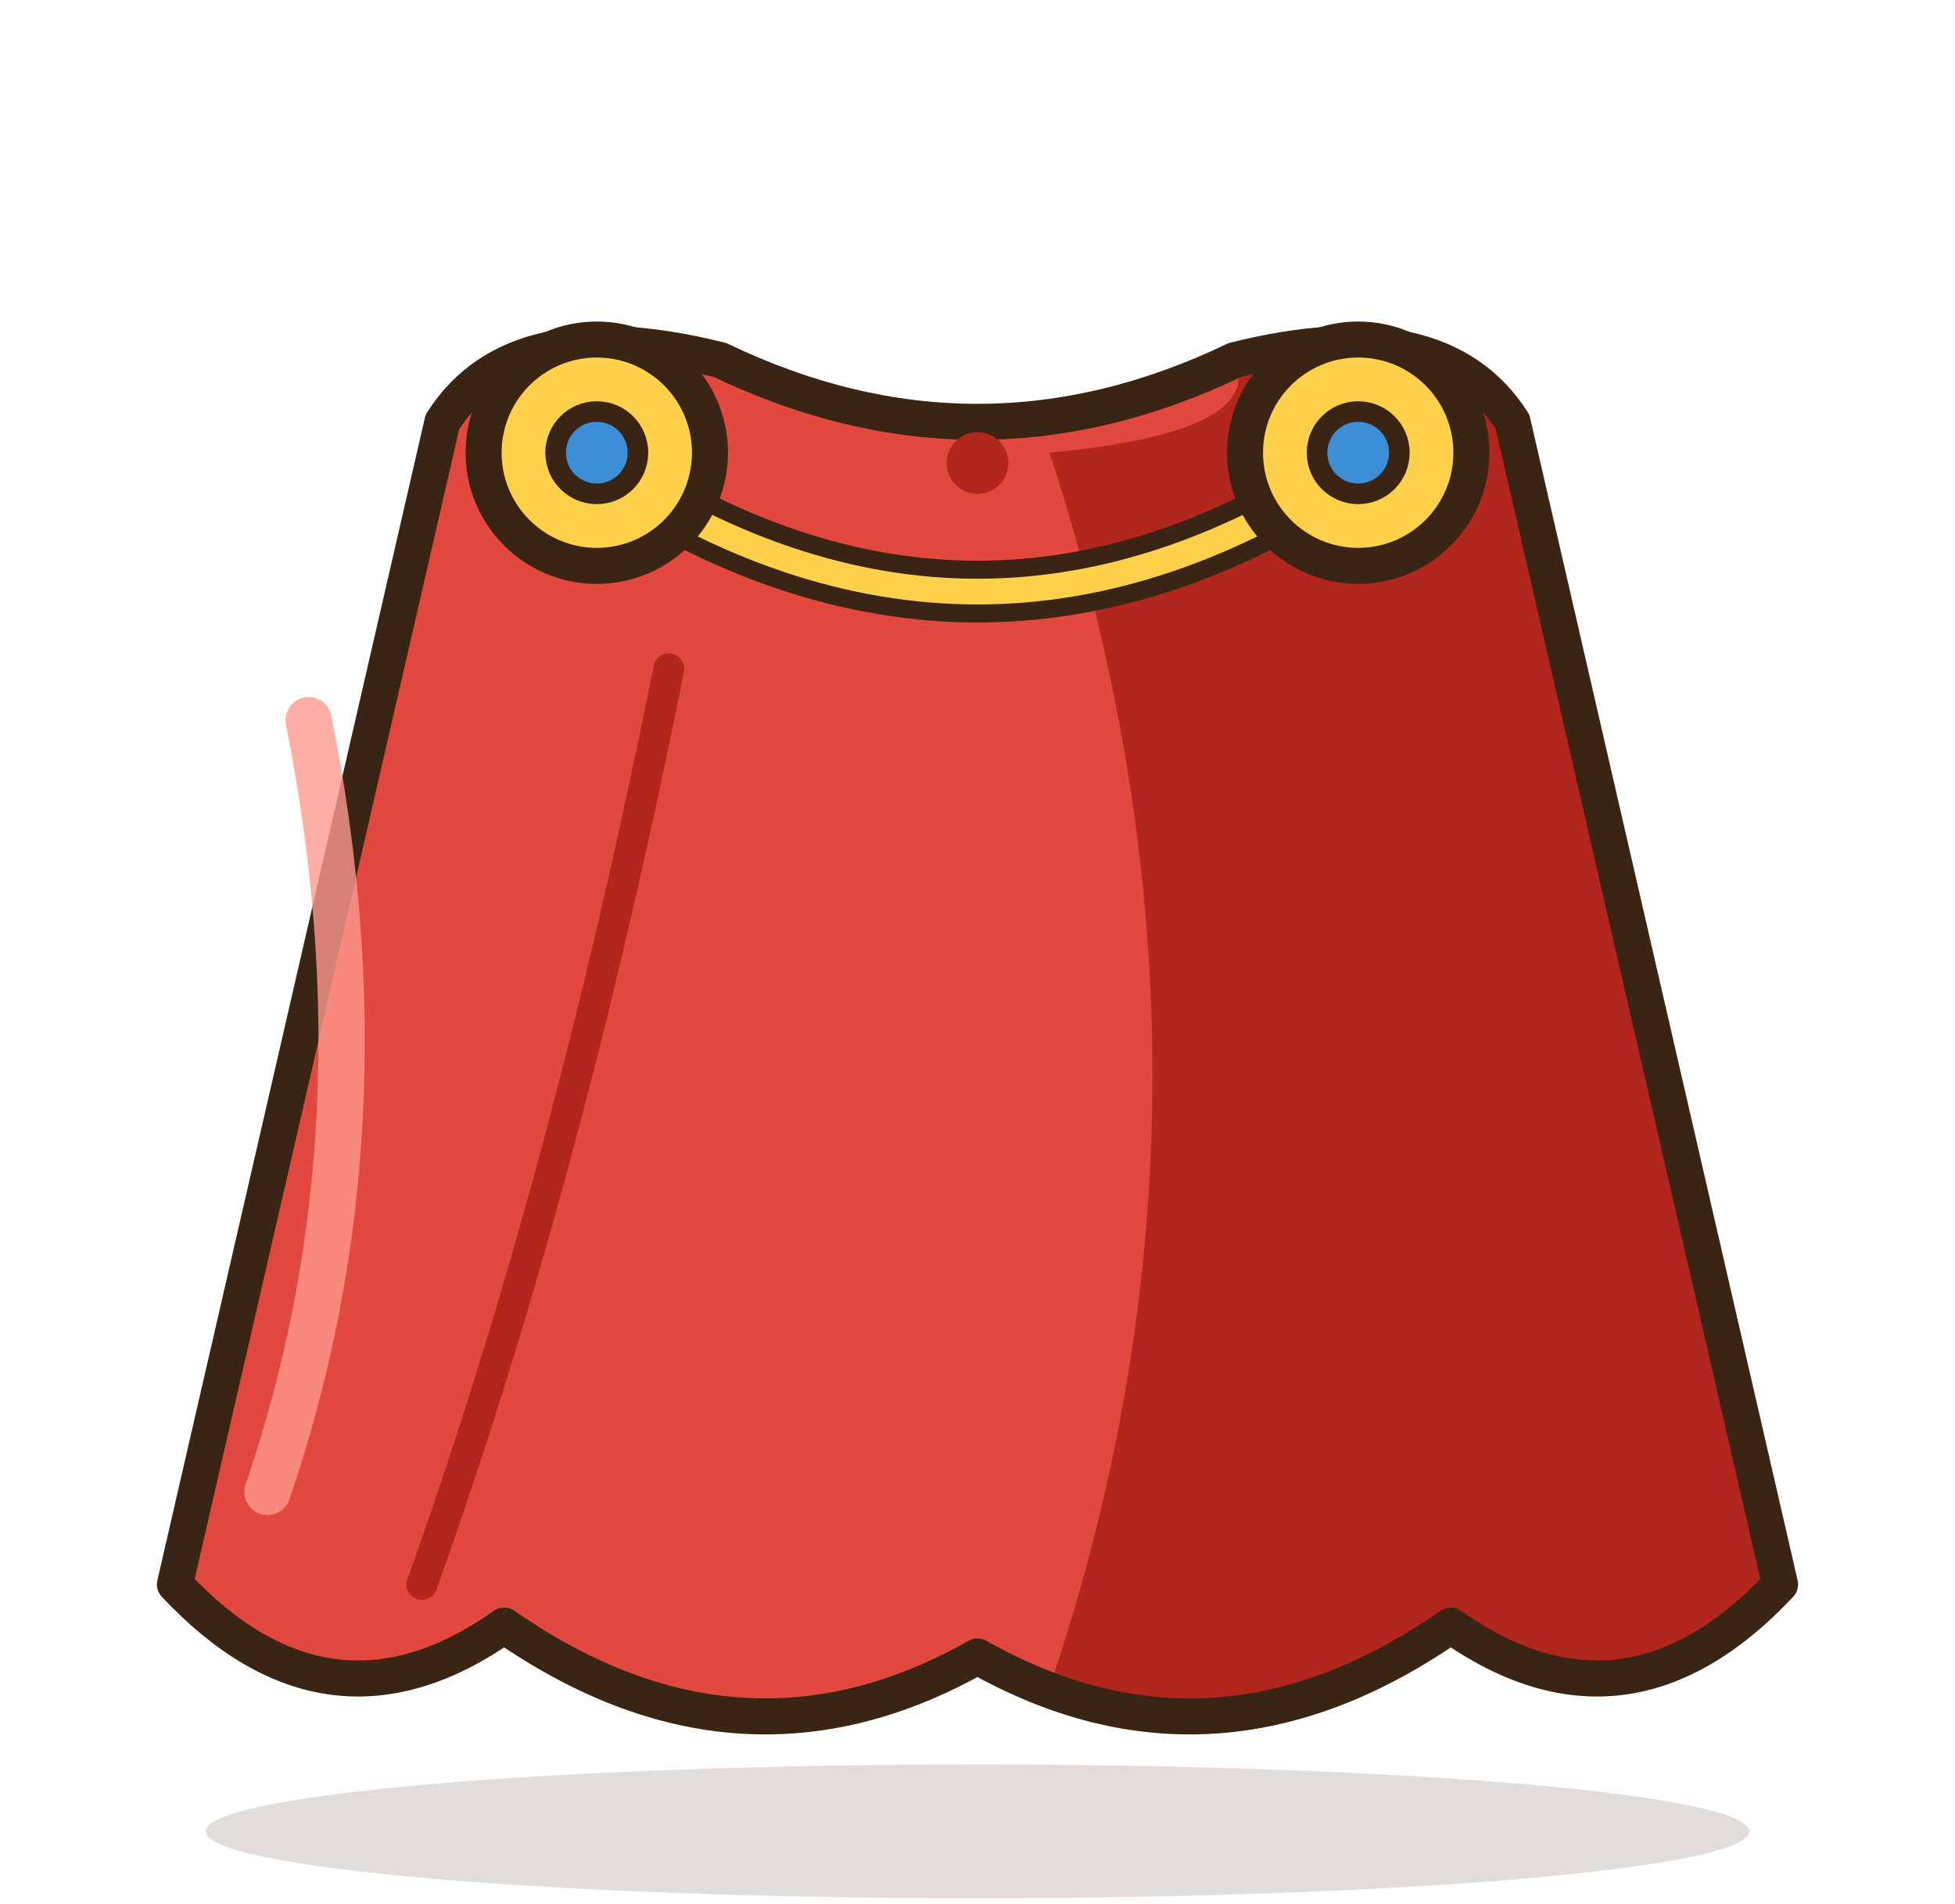
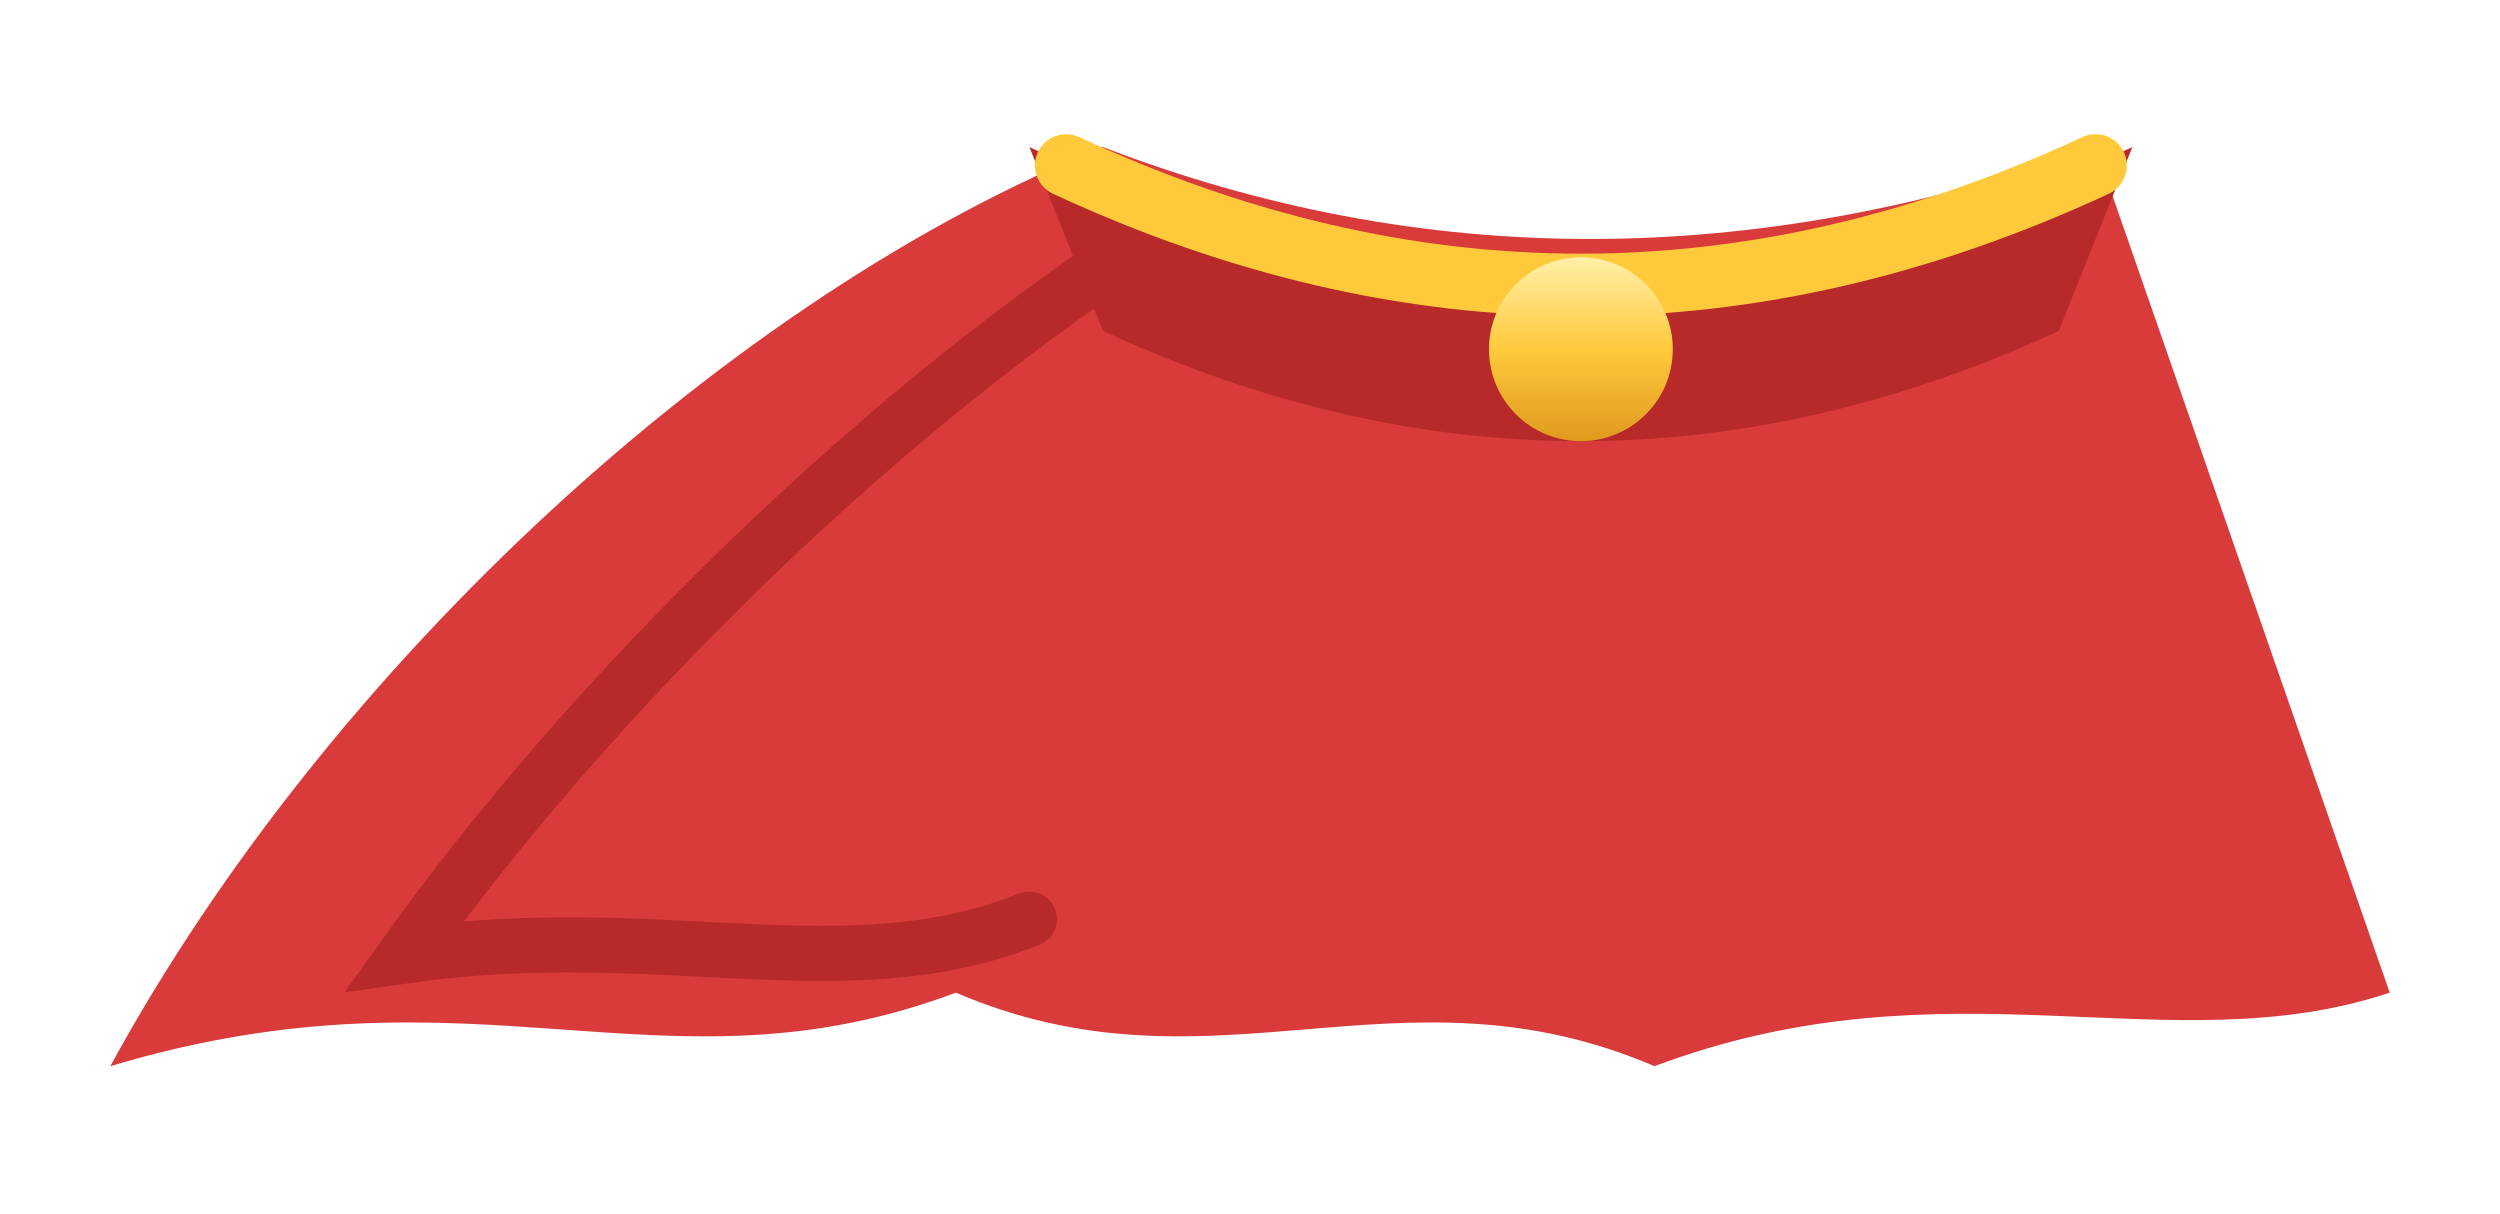
- <svg xmlns="http://www.w3.org/2000/svg" viewBox="10 10 380 370">
-   <ellipse cx="200" cy="366" rx="150" ry="13" fill="#3A2413" opacity=".16" />
-   <path d="M96 92Q110 70 150 80Q200 104 250 80Q290 70 304 92L356 318Q326 350 292 326Q246 358 200 332Q154 358 108 326Q74 350 44 318Z" fill="#E2483E" />
-   <path d="M214 98Q256 94 250 80Q290 70 304 92L356 318Q326 350 292 326Q246 358 214 338Q254 220 214 98Z" fill="#B3261E" />
-   <path d="M96 92Q110 70 150 80Q200 104 250 80Q290 70 304 92L356 318Q326 350 292 326Q246 358 200 332Q154 358 108 326Q74 350 44 318Z" fill="none" stroke="#3A2413" stroke-width="7" stroke-linejoin="round" stroke-linecap="round" />
-   <path d="M140 140Q120 240 92 318M262 140Q280 240 308 318" fill="none" stroke="#B3261E" stroke-width="6" stroke-linecap="round" stroke-linejoin="round" />
-   <ellipse cx="200" cy="100" rx="6" ry="6" fill="#B3261E" stroke="#3A2413" stroke-width="0" stroke-linejoin="round" stroke-linecap="round" />
-   <path d="M126 100Q200 150 274 100" fill="none" stroke="#3A2413" stroke-width="12" stroke-linecap="round" stroke-linejoin="round" />
-   <path d="M126 100Q200 150 274 100" fill="none" stroke="#FFD04A" stroke-width="5" stroke-linecap="round" stroke-linejoin="round" />
-   <ellipse cx="126" cy="98" rx="22" ry="22" fill="#FFD04A" stroke="#3A2413" stroke-width="7" stroke-linejoin="round" stroke-linecap="round" />
-   <ellipse cx="274" cy="98" rx="22" ry="22" fill="#FFD04A" stroke="#3A2413" stroke-width="7" stroke-linejoin="round" stroke-linecap="round" />
-   <ellipse cx="126" cy="98" rx="8" ry="8" fill="#3C8FD6" stroke="#3A2413" stroke-width="4" stroke-linejoin="round" stroke-linecap="round" />
-   <ellipse cx="274" cy="98" rx="8" ry="8" fill="#3C8FD6" stroke="#3A2413" stroke-width="4" stroke-linejoin="round" stroke-linecap="round" />
-   <path d="M70 150Q86 230 62 300" fill="none" stroke="#FF9A90" stroke-width="9" stroke-linecap="round" opacity="0.8" />
+ <svg xmlns="http://www.w3.org/2000/svg" viewBox="-6 100 136 66">
+   <defs>
+     <linearGradient id="igold" x1="0" y1="0" x2="0" y2="1">
+       <stop offset="0" stop-color="#FFF0A8" />
+       <stop offset=".5" stop-color="#FFC93C" />
+       <stop offset="1" stop-color="#E09A1E" />
+     </linearGradient>
+     <radialGradient id="ishine" cx=".35" cy=".3" r=".8">
+       <stop offset="0" stop-color="#fff" stop-opacity=".7" />
+       <stop offset="1" stop-color="#fff" stop-opacity="0" />
+     </radialGradient>
+     <linearGradient id="ifw" x1="0" y1="0" x2="1" y2="1">
+       <stop offset="0" stop-color="#5FDCFF" />
+       <stop offset=".5" stop-color="#9A7BFF" />
+       <stop offset="1" stop-color="#FF7FC0" />
+     </linearGradient>
+   </defs>
+   <g style="transform-origin:80px 110px">
+     <path d="M54 108C34 116 12 136 0 158C20 152 30 160 46 154C60 160 70 152 84 158C100 152 112 158 124 154L108 108Q80 118 54 108Z" fill="#D93B3B" />
+     <path d="M58 112C42 122 26 138 16 152C30 150 40 154 50 150" stroke="#B82A2A" stroke-width="3" fill="none" stroke-linecap="round" />
+   </g>
+   <path d="M50 108Q80 122 110 108L106 118Q80 130 54 118Z" fill="#B82A2A" />
+   <path d="M52 109Q80 122 108 109" stroke="#FFC93C" stroke-width="3.4" fill="none" stroke-linecap="round" />
+   <circle cx="80" cy="119" r="5" fill="url(#igold)" />
</svg>
